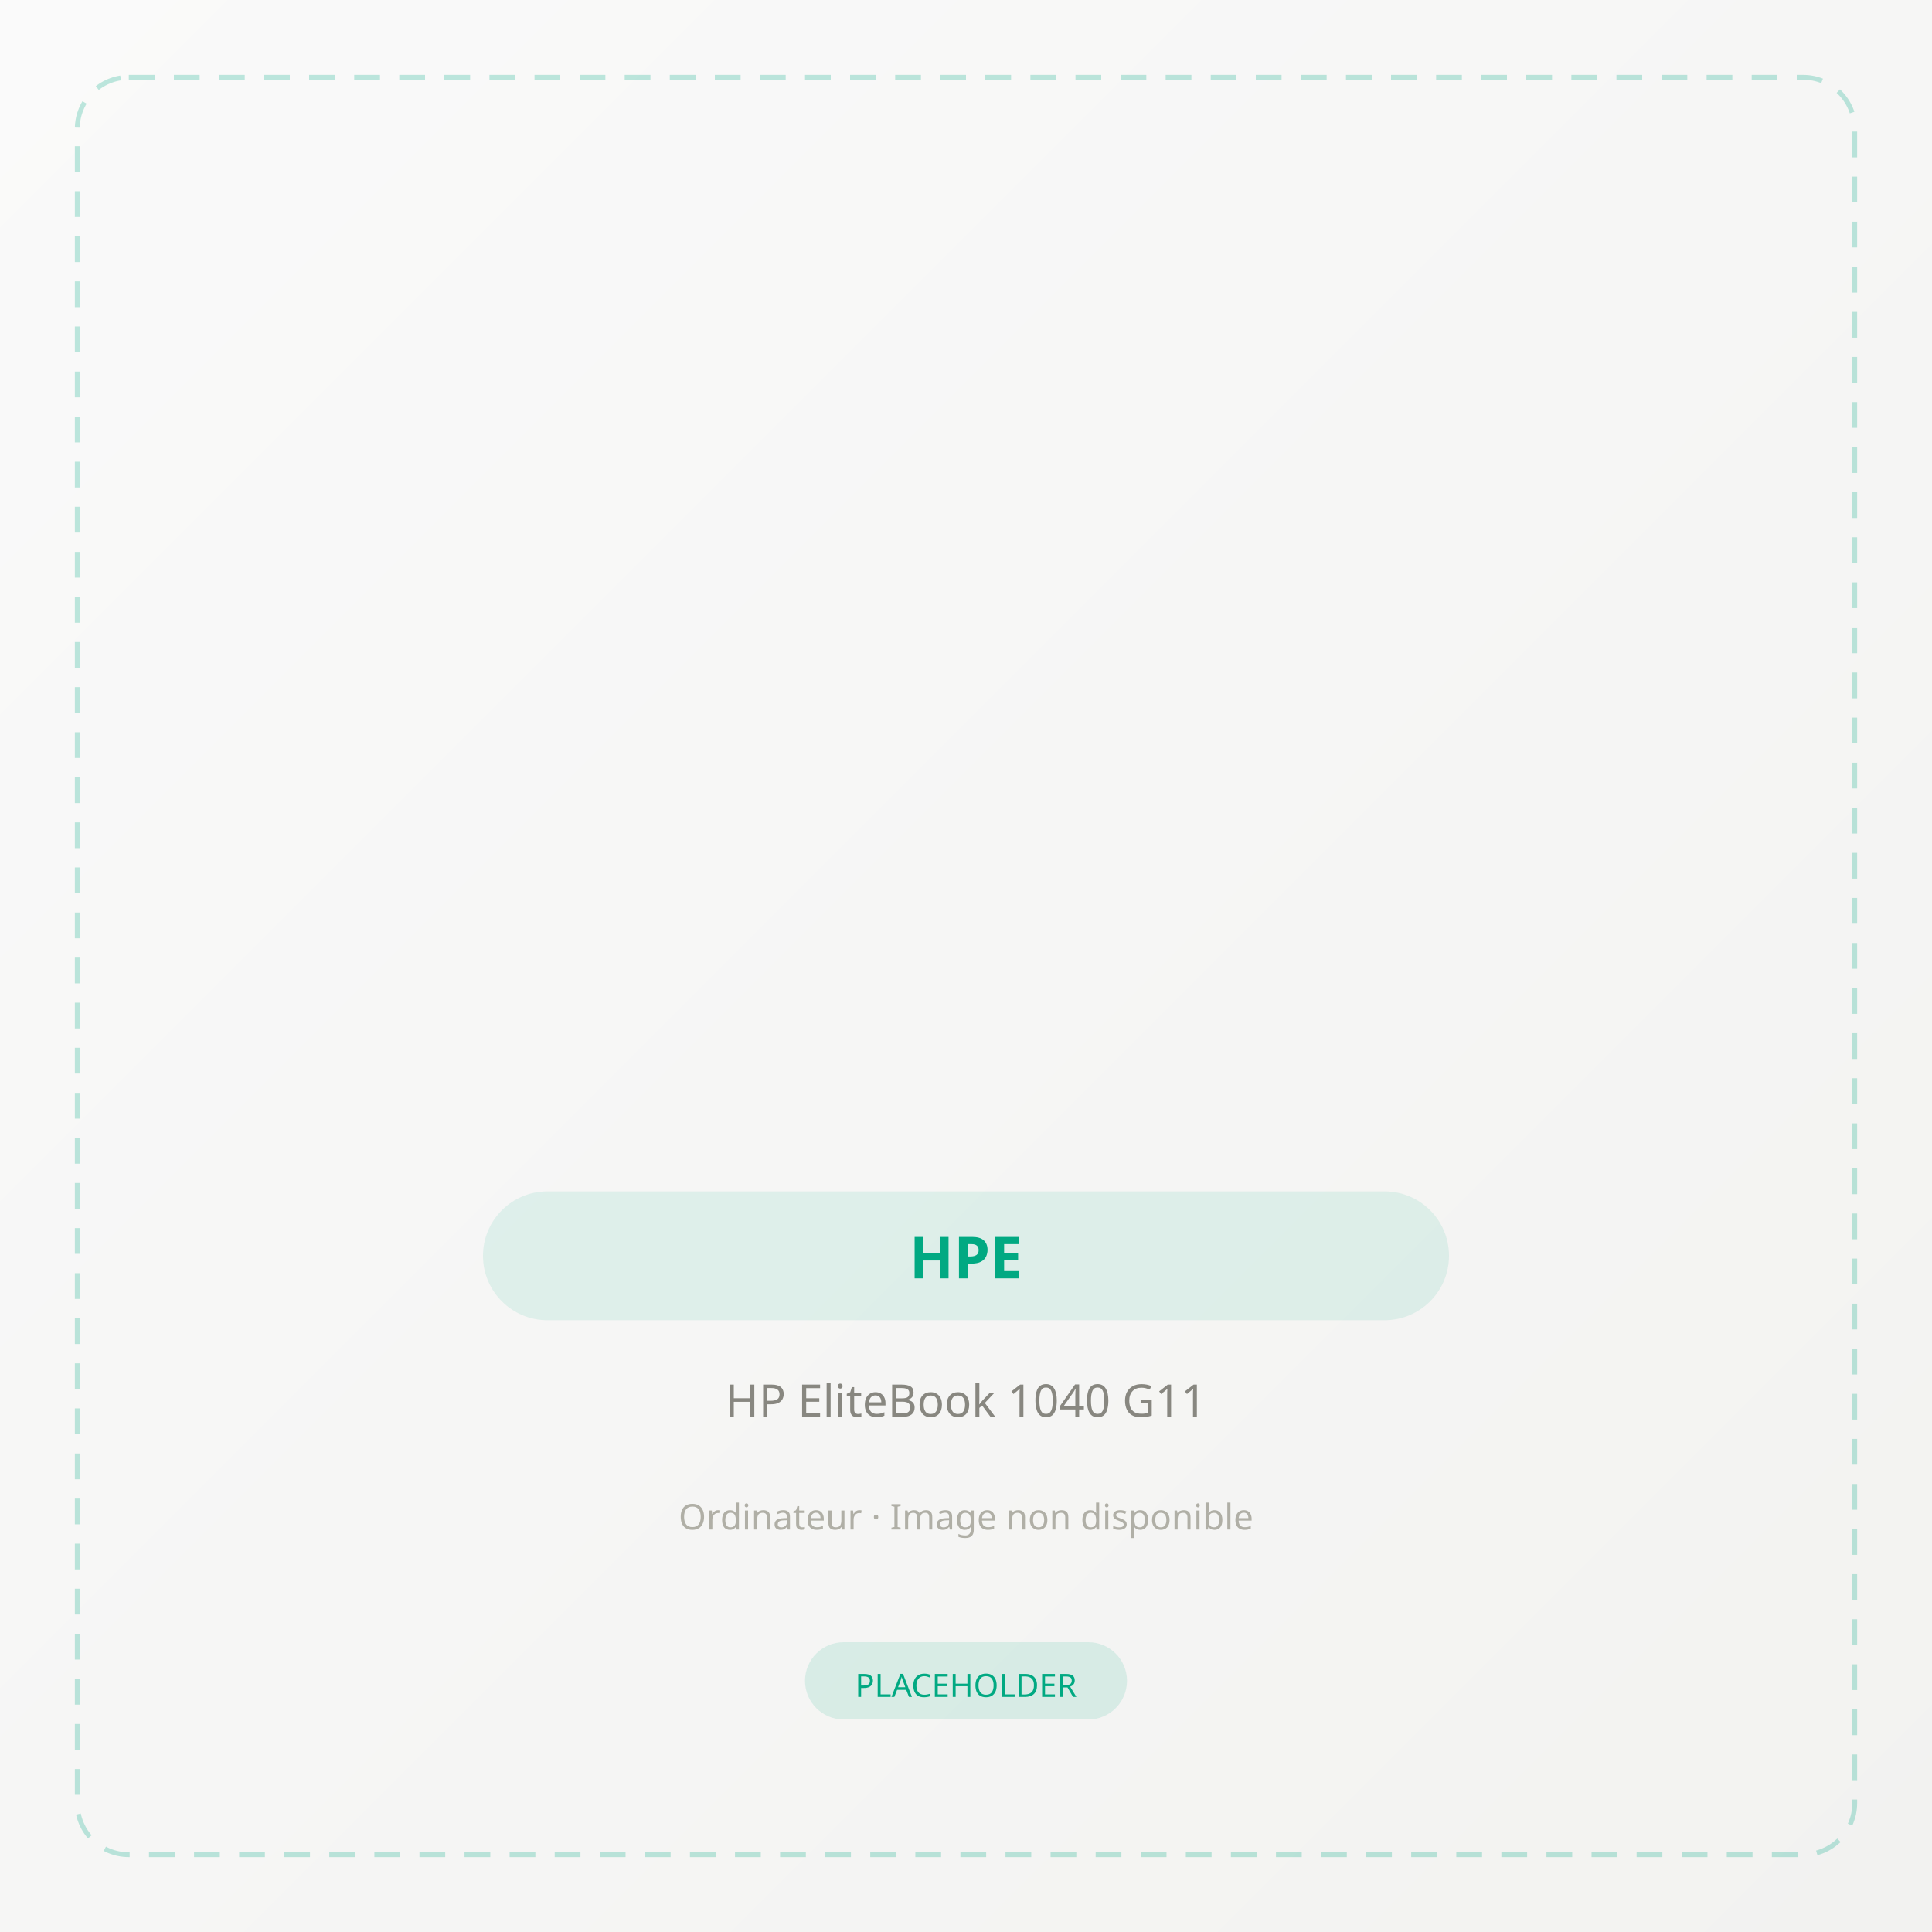
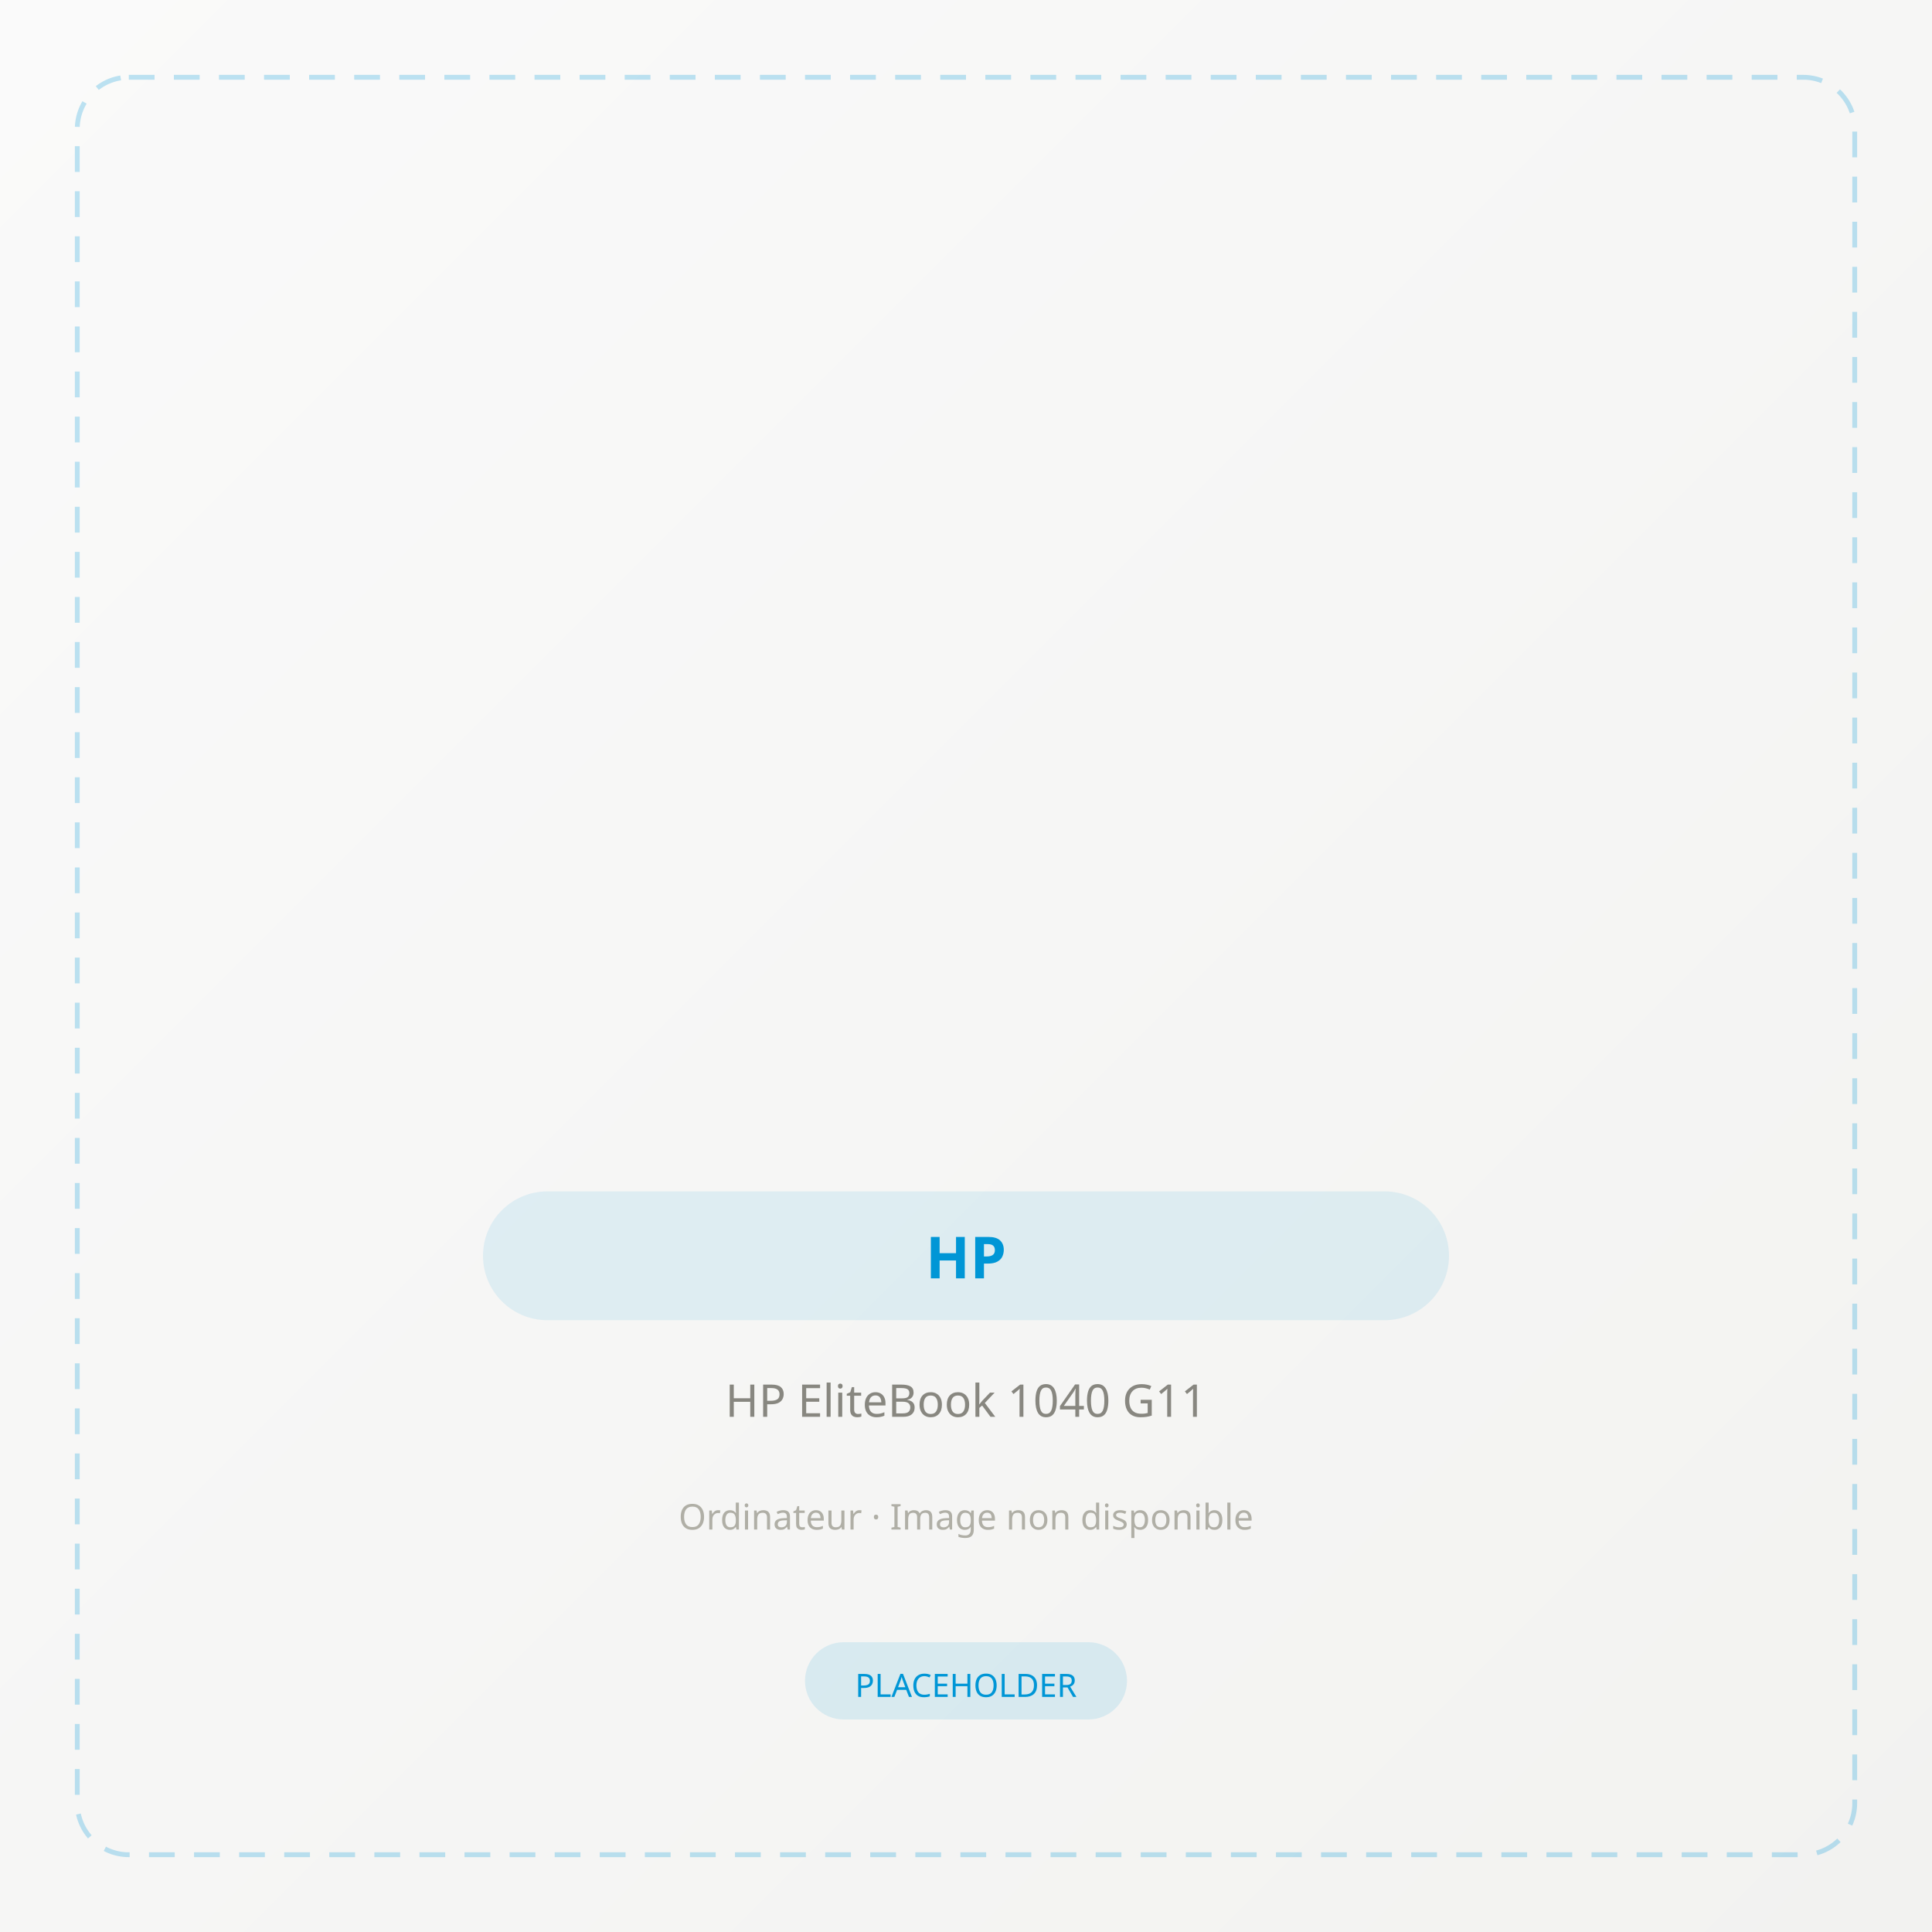
<svg xmlns="http://www.w3.org/2000/svg" width="600" height="600" viewBox="0 0 600 600">
  <defs>
    <linearGradient id="bg-hpe-elitebook-1040-g11" x1="0" y1="0" x2="1" y2="1">
      <stop offset="0%" stop-color="#FAFAFA" />
      <stop offset="100%" stop-color="#F2F2F0" />
    </linearGradient>
  </defs>
  <rect width="600" height="600" fill="url(#bg-hpe-elitebook-1040-g11)" rx="0" />
-   <rect x="24" y="24" width="552" height="552" rx="16" fill="none" stroke="#01A982" stroke-width="1.5" stroke-dasharray="8,6" opacity="0.25" />
-   <g transform="translate(300,170)" fill="none" stroke="#01A982" stroke-width="5" stroke-linecap="round" stroke-linejoin="round" opacity="0.85">
+   <rect x="24" y="24" width="552" height="552" rx="16" fill="none" stroke="#0096D6" stroke-width="1.5" stroke-dasharray="8,6" opacity="0.25" />
+   <g transform="translate(300,170)" fill="none" stroke="#0096D6" stroke-width="5" stroke-linecap="round" stroke-linejoin="round" opacity="0.85">
    M80,220 L280,220 Q300,220 300,240 L300,340 Q300,360 280,360 L80,360 Q60,360 60,340 L60,240 Q60,220 80,220 Z M60,360 L300,360 M140,360 L140,380 L220,380 M220,360 L220,380 M120,220 L120,160 Q120,140 140,140 L260,140 Q280,140 280,160 L280,220
  </g>
-   <rect x="150" y="370" width="300" height="40" rx="20" fill="#01A982" opacity="0.10" />
-   <text x="300" y="397" text-anchor="middle" font-family="IBM Plex Sans, system-ui, sans-serif" font-size="18" font-weight="600" fill="#01A982">HPE</text>
+   <rect x="150" y="370" width="300" height="40" rx="20" fill="#0096D6" opacity="0.10" />
+   <text x="300" y="397" text-anchor="middle" font-family="IBM Plex Sans, system-ui, sans-serif" font-size="18" font-weight="600" fill="#0096D6">HP</text>
  <text x="300" y="440" text-anchor="middle" font-family="IBM Plex Sans, system-ui, sans-serif" font-size="14" fill="#888780">HP EliteBook 1040 G11</text>
  <text x="300" y="475" text-anchor="middle" font-family="IBM Plex Sans, system-ui, sans-serif" font-size="11" fill="#B0AFA6">Ordinateur · Image non disponible</text>
-   <rect x="250" y="510" width="100" height="24" rx="12" fill="#01A982" opacity="0.12" />
-   <text x="300" y="527" text-anchor="middle" font-family="IBM Plex Sans, system-ui, sans-serif" font-size="10" font-weight="500" fill="#01A982">PLACEHOLDER</text>
+   <rect x="250" y="510" width="100" height="24" rx="12" fill="#0096D6" opacity="0.12" />
+   <text x="300" y="527" text-anchor="middle" font-family="IBM Plex Sans, system-ui, sans-serif" font-size="10" font-weight="500" fill="#0096D6">PLACEHOLDER</text>
</svg>
